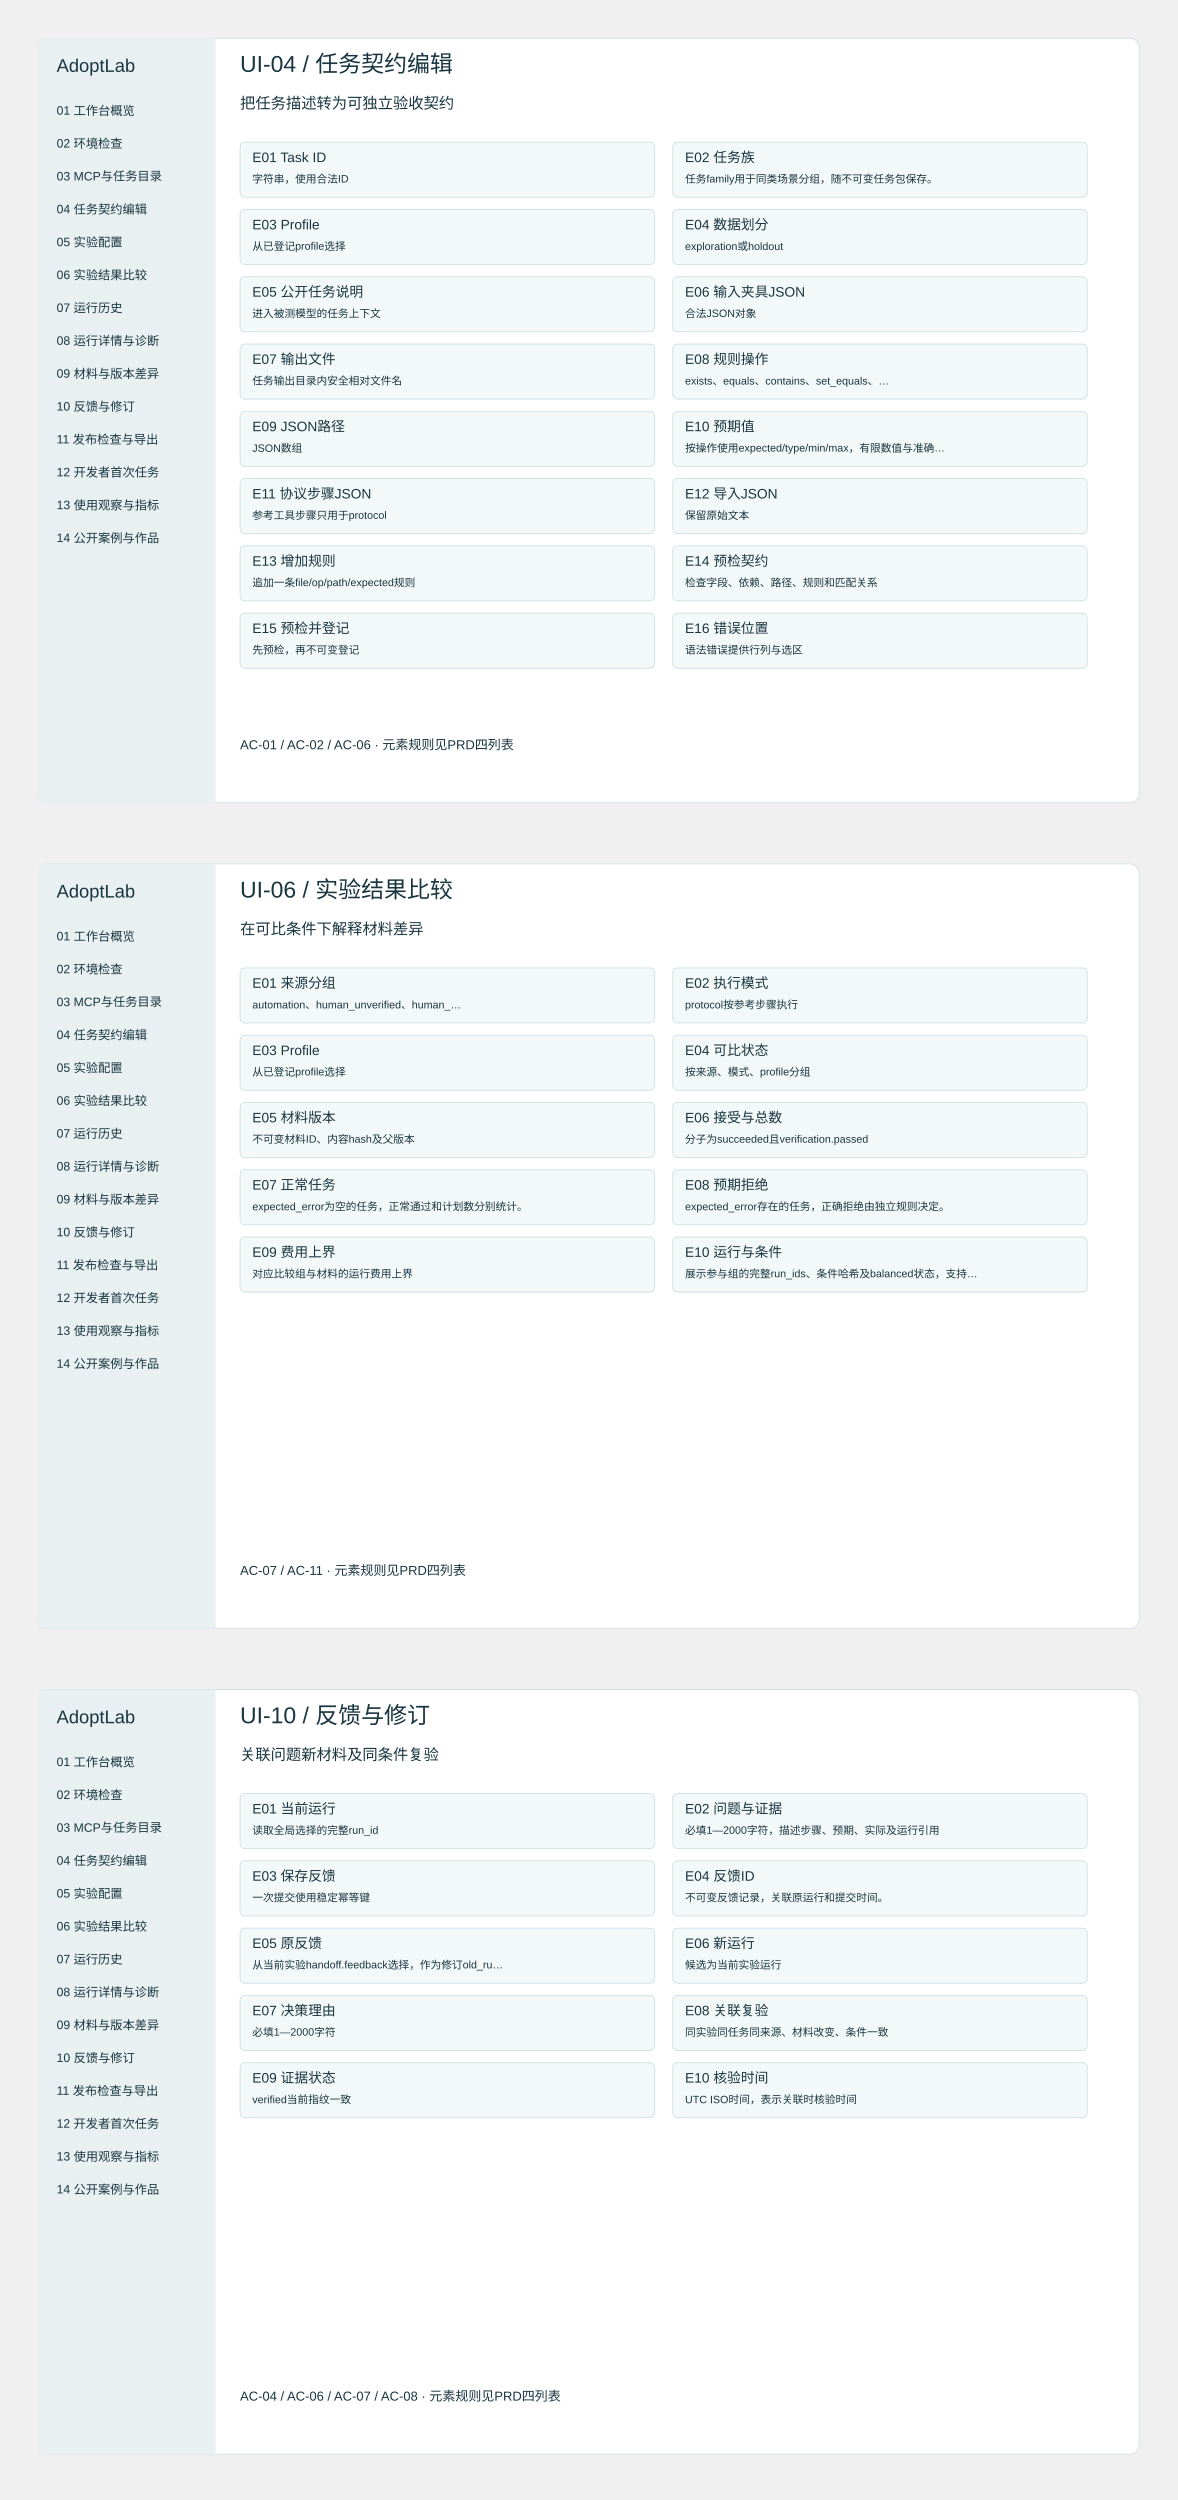
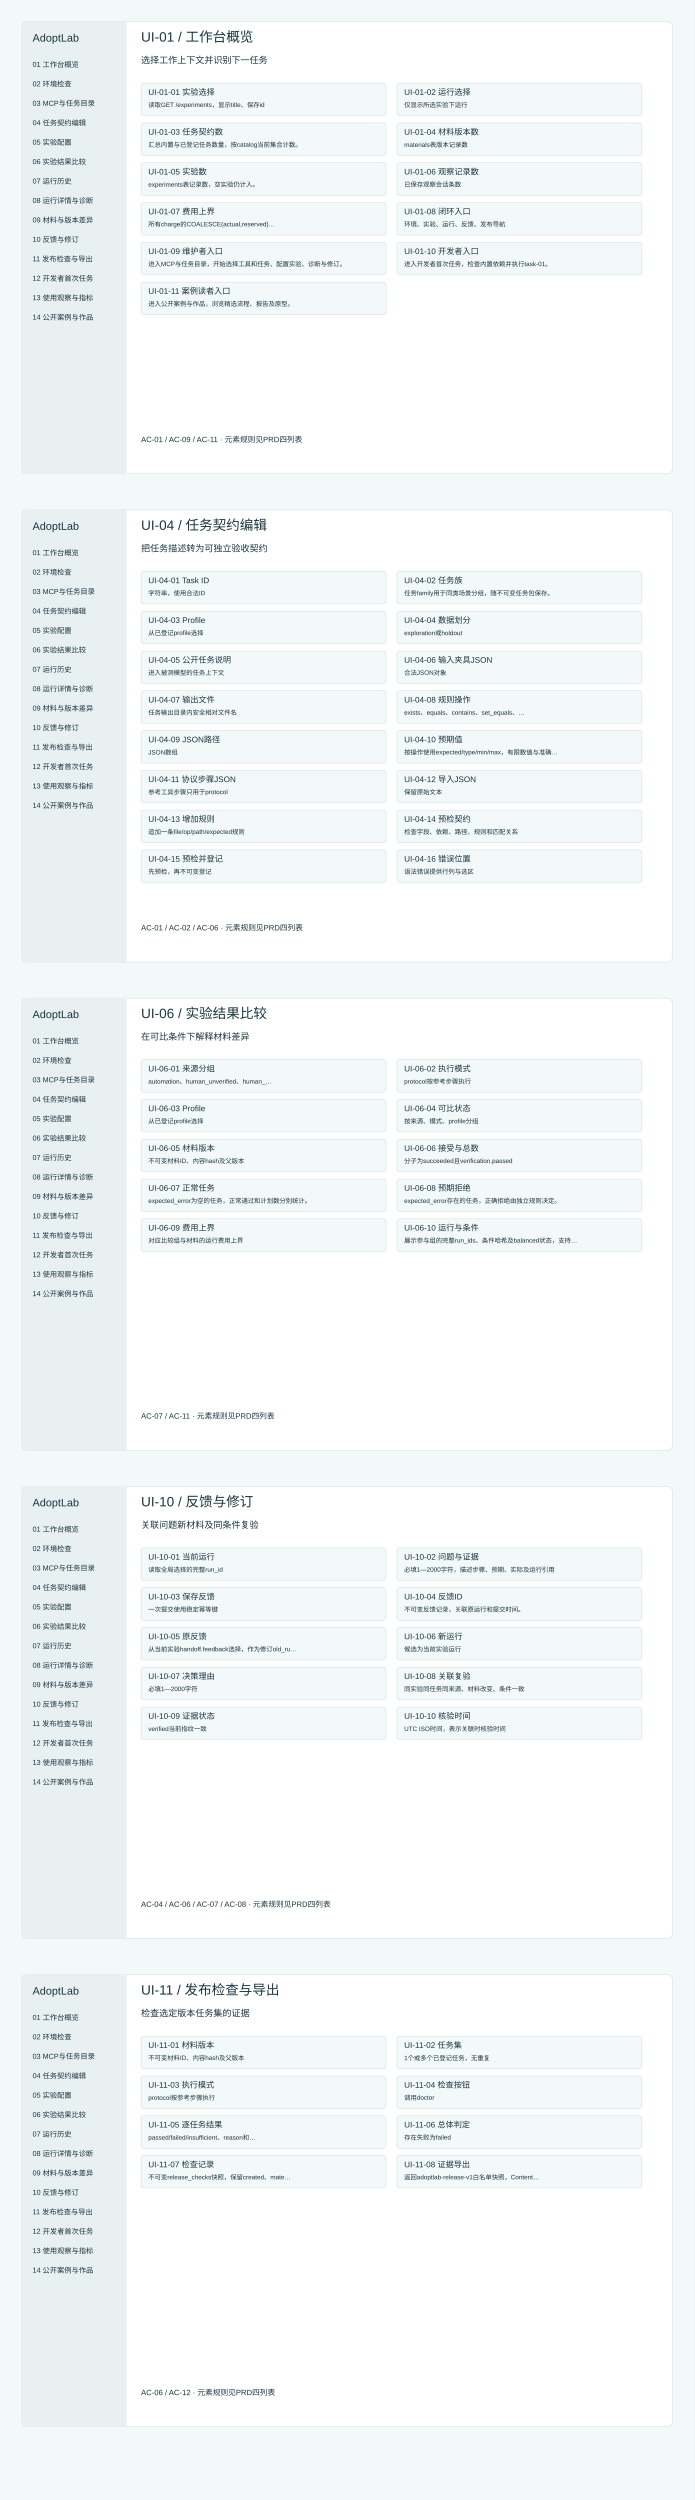
- <svg xmlns="http://www.w3.org/2000/svg" width="1540" height="3270" viewBox="0 0 1540 3270" font-family="Microsoft YaHei,Arial,sans-serif" fill="#19353f">
-   <g id="UI-04" transform="translate(50,50)">
-     <rect width="1440" height="1000" rx="12" fill="white" stroke="#c9dce2" />
-     <rect width="232" height="1000" fill="#e8f0f2" />
-     <text x="24" y="44" font-size="24">
-       <tspan x="24" dy="0">AdoptLab</tspan>
-     </text>
-     <text x="264" y="44" font-size="30">
-       <tspan x="264" dy="0">UI-04 / 任务契约编辑</tspan>
-     </text>
-     <text x="264" y="92" font-size="20">
-       <tspan x="264" dy="0">把任务描述转为可独立验收契约</tspan>
-     </text>
-     <text x="24" y="100" font-size="16">
-       <tspan x="24" dy="0">01 工作台概览</tspan>
-     </text>
-     <text x="24" y="143" font-size="16">
-       <tspan x="24" dy="0">02 环境检查</tspan>
-     </text>
-     <text x="24" y="186" font-size="16">
-       <tspan x="24" dy="0">03 MCP与任务目录</tspan>
-     </text>
-     <text x="24" y="229" font-size="16">
-       <tspan x="24" dy="0">04 任务契约编辑</tspan>
-     </text>
-     <text x="24" y="272" font-size="16">
-       <tspan x="24" dy="0">05 实验配置</tspan>
-     </text>
-     <text x="24" y="315" font-size="16">
-       <tspan x="24" dy="0">06 实验结果比较</tspan>
-     </text>
-     <text x="24" y="358" font-size="16">
-       <tspan x="24" dy="0">07 运行历史</tspan>
-     </text>
-     <text x="24" y="401" font-size="16">
-       <tspan x="24" dy="0">08 运行详情与诊断</tspan>
-     </text>
-     <text x="24" y="444" font-size="16">
-       <tspan x="24" dy="0">09 材料与版本差异</tspan>
-     </text>
-     <text x="24" y="487" font-size="16">
-       <tspan x="24" dy="0">10 反馈与修订</tspan>
-     </text>
-     <text x="24" y="530" font-size="16">
-       <tspan x="24" dy="0">11 发布检查与导出</tspan>
-     </text>
-     <text x="24" y="573" font-size="16">
-       <tspan x="24" dy="0">12 开发者首次任务</tspan>
-     </text>
-     <text x="24" y="616" font-size="16">
-       <tspan x="24" dy="0">13 使用观察与指标</tspan>
-     </text>
-     <text x="24" y="659" font-size="16">
-       <tspan x="24" dy="0">14 公开案例与作品</tspan>
-     </text>
-     <g id="UI-04-E01">
-       <rect x="264" y="136" width="542" height="72" rx="6" fill="#f3f8f9" stroke="#c9dce2" />
-       <text x="280" y="162" font-size="18">
-         <tspan x="280" dy="0">E01  Task ID</tspan>
-       </text>
-       <text x="280" y="189" font-size="14">
-         <tspan x="280" dy="0">字符串，使用合法ID</tspan>
+ <svg xmlns="http://www.w3.org/2000/svg" width="1536" height="5530" viewBox="0 0 1536 5530">
+   <rect width="100%" height="100%" fill="#f3f8f9" />
+   <g font-family="Microsoft YaHei,Arial,sans-serif" fill="#19353f">
+     <g id="UI-01" transform="translate(48,48)">
+       <rect width="1440" height="1000" rx="12" fill="white" stroke="#c9dce2" />
+       <rect width="232" height="1000" fill="#e8f0f2" />
+       <text x="24" y="44" font-size="24">
+         <tspan x="24" dy="0">AdoptLab</tspan>
+       </text>
+       <text x="264" y="44" font-size="30">
+         <tspan x="264" dy="0">UI-01 / 工作台概览</tspan>
+       </text>
+       <text x="264" y="92" font-size="20">
+         <tspan x="264" dy="0">选择工作上下文并识别下一任务</tspan>
+       </text>
+       <text x="24" y="100" font-size="16">
+         <tspan x="24" dy="0">01 工作台概览</tspan>
+       </text>
+       <text x="24" y="143" font-size="16">
+         <tspan x="24" dy="0">02 环境检查</tspan>
+       </text>
+       <text x="24" y="186" font-size="16">
+         <tspan x="24" dy="0">03 MCP与任务目录</tspan>
+       </text>
+       <text x="24" y="229" font-size="16">
+         <tspan x="24" dy="0">04 任务契约编辑</tspan>
+       </text>
+       <text x="24" y="272" font-size="16">
+         <tspan x="24" dy="0">05 实验配置</tspan>
+       </text>
+       <text x="24" y="315" font-size="16">
+         <tspan x="24" dy="0">06 实验结果比较</tspan>
+       </text>
+       <text x="24" y="358" font-size="16">
+         <tspan x="24" dy="0">07 运行历史</tspan>
+       </text>
+       <text x="24" y="401" font-size="16">
+         <tspan x="24" dy="0">08 运行详情与诊断</tspan>
+       </text>
+       <text x="24" y="444" font-size="16">
+         <tspan x="24" dy="0">09 材料与版本差异</tspan>
+       </text>
+       <text x="24" y="487" font-size="16">
+         <tspan x="24" dy="0">10 反馈与修订</tspan>
+       </text>
+       <text x="24" y="530" font-size="16">
+         <tspan x="24" dy="0">11 发布检查与导出</tspan>
+       </text>
+       <text x="24" y="573" font-size="16">
+         <tspan x="24" dy="0">12 开发者首次任务</tspan>
+       </text>
+       <text x="24" y="616" font-size="16">
+         <tspan x="24" dy="0">13 使用观察与指标</tspan>
+       </text>
+       <text x="24" y="659" font-size="16">
+         <tspan x="24" dy="0">14 公开案例与作品</tspan>
+       </text>
+       <g id="UI-01-01">
+         <rect x="264" y="136" width="542" height="72" rx="6" fill="#f3f8f9" stroke="#c9dce2" />
+         <text x="280" y="162" font-size="18">
+           <tspan x="280" dy="0">UI-01-01  实验选择</tspan>
+         </text>
+         <text x="280" y="189" font-size="14">
+           <tspan x="280" dy="0">读取GET /experiments，显示title、保存id</tspan>
+         </text>
+       </g>
+       <g id="UI-01-02">
+         <rect x="830" y="136" width="542" height="72" rx="6" fill="#f3f8f9" stroke="#c9dce2" />
+         <text x="846" y="162" font-size="18">
+           <tspan x="846" dy="0">UI-01-02  运行选择</tspan>
+         </text>
+         <text x="846" y="189" font-size="14">
+           <tspan x="846" dy="0">仅显示所选实验下运行</tspan>
+         </text>
+       </g>
+       <g id="UI-01-03">
+         <rect x="264" y="224" width="542" height="72" rx="6" fill="#f3f8f9" stroke="#c9dce2" />
+         <text x="280" y="250" font-size="18">
+           <tspan x="280" dy="0">UI-01-03  任务契约数</tspan>
+         </text>
+         <text x="280" y="277" font-size="14">
+           <tspan x="280" dy="0">汇总内置与已登记任务数量，按catalog当前集合计数。</tspan>
+         </text>
+       </g>
+       <g id="UI-01-04">
+         <rect x="830" y="224" width="542" height="72" rx="6" fill="#f3f8f9" stroke="#c9dce2" />
+         <text x="846" y="250" font-size="18">
+           <tspan x="846" dy="0">UI-01-04  材料版本数</tspan>
+         </text>
+         <text x="846" y="277" font-size="14">
+           <tspan x="846" dy="0">materials表版本记录数</tspan>
+         </text>
+       </g>
+       <g id="UI-01-05">
+         <rect x="264" y="312" width="542" height="72" rx="6" fill="#f3f8f9" stroke="#c9dce2" />
+         <text x="280" y="338" font-size="18">
+           <tspan x="280" dy="0">UI-01-05  实验数</tspan>
+         </text>
+         <text x="280" y="365" font-size="14">
+           <tspan x="280" dy="0">experiments表记录数，空实验仍计入。</tspan>
+         </text>
+       </g>
+       <g id="UI-01-06">
+         <rect x="830" y="312" width="542" height="72" rx="6" fill="#f3f8f9" stroke="#c9dce2" />
+         <text x="846" y="338" font-size="18">
+           <tspan x="846" dy="0">UI-01-06  观察记录数</tspan>
+         </text>
+         <text x="846" y="365" font-size="14">
+           <tspan x="846" dy="0">已保存观察会话条数</tspan>
+         </text>
+       </g>
+       <g id="UI-01-07">
+         <rect x="264" y="400" width="542" height="72" rx="6" fill="#f3f8f9" stroke="#c9dce2" />
+         <text x="280" y="426" font-size="18">
+           <tspan x="280" dy="0">UI-01-07  费用上界</tspan>
+         </text>
+         <text x="280" y="453" font-size="14">
+           <tspan x="280" dy="0">所有charge的COALESCE(actual,reserved)…</tspan>
+         </text>
+       </g>
+       <g id="UI-01-08">
+         <rect x="830" y="400" width="542" height="72" rx="6" fill="#f3f8f9" stroke="#c9dce2" />
+         <text x="846" y="426" font-size="18">
+           <tspan x="846" dy="0">UI-01-08  闭环入口</tspan>
+         </text>
+         <text x="846" y="453" font-size="14">
+           <tspan x="846" dy="0">环境、实验、运行、反馈、发布导航</tspan>
+         </text>
+       </g>
+       <g id="UI-01-09">
+         <rect x="264" y="488" width="542" height="72" rx="6" fill="#f3f8f9" stroke="#c9dce2" />
+         <text x="280" y="514" font-size="18">
+           <tspan x="280" dy="0">UI-01-09  维护者入口</tspan>
+         </text>
+         <text x="280" y="541" font-size="14">
+           <tspan x="280" dy="0">进入MCP与任务目录，开始选择工具和任务、配置实验、诊断与修订。</tspan>
+         </text>
+       </g>
+       <g id="UI-01-10">
+         <rect x="830" y="488" width="542" height="72" rx="6" fill="#f3f8f9" stroke="#c9dce2" />
+         <text x="846" y="514" font-size="18">
+           <tspan x="846" dy="0">UI-01-10  开发者入口</tspan>
+         </text>
+         <text x="846" y="541" font-size="14">
+           <tspan x="846" dy="0">进入开发者首次任务，检查内置依赖并执行task-01。</tspan>
+         </text>
+       </g>
+       <g id="UI-01-11">
+         <rect x="264" y="576" width="542" height="72" rx="6" fill="#f3f8f9" stroke="#c9dce2" />
+         <text x="280" y="602" font-size="18">
+           <tspan x="280" dy="0">UI-01-11  案例读者入口</tspan>
+         </text>
+         <text x="280" y="629" font-size="14">
+           <tspan x="280" dy="0">进入公开案例与作品，浏览精选流程、报告及原型。</tspan>
+         </text>
+       </g>
+       <text x="264" y="930" font-size="17">
+         <tspan x="264" dy="0">AC-01 / AC-09 / AC-11 · 元素规则见PRD四列表</tspan>
      </text>
    </g>
-     <g id="UI-04-E02">
-       <rect x="830" y="136" width="542" height="72" rx="6" fill="#f3f8f9" stroke="#c9dce2" />
-       <text x="846" y="162" font-size="18">
-         <tspan x="846" dy="0">E02  任务族</tspan>
-       </text>
-       <text x="846" y="189" font-size="14">
-         <tspan x="846" dy="0">任务family用于同类场景分组，随不可变任务包保存。</tspan>
+     <g id="UI-04" transform="translate(48,1128)">
+       <rect width="1440" height="1000" rx="12" fill="white" stroke="#c9dce2" />
+       <rect width="232" height="1000" fill="#e8f0f2" />
+       <text x="24" y="44" font-size="24">
+         <tspan x="24" dy="0">AdoptLab</tspan>
+       </text>
+       <text x="264" y="44" font-size="30">
+         <tspan x="264" dy="0">UI-04 / 任务契约编辑</tspan>
+       </text>
+       <text x="264" y="92" font-size="20">
+         <tspan x="264" dy="0">把任务描述转为可独立验收契约</tspan>
+       </text>
+       <text x="24" y="100" font-size="16">
+         <tspan x="24" dy="0">01 工作台概览</tspan>
+       </text>
+       <text x="24" y="143" font-size="16">
+         <tspan x="24" dy="0">02 环境检查</tspan>
+       </text>
+       <text x="24" y="186" font-size="16">
+         <tspan x="24" dy="0">03 MCP与任务目录</tspan>
+       </text>
+       <text x="24" y="229" font-size="16">
+         <tspan x="24" dy="0">04 任务契约编辑</tspan>
+       </text>
+       <text x="24" y="272" font-size="16">
+         <tspan x="24" dy="0">05 实验配置</tspan>
+       </text>
+       <text x="24" y="315" font-size="16">
+         <tspan x="24" dy="0">06 实验结果比较</tspan>
+       </text>
+       <text x="24" y="358" font-size="16">
+         <tspan x="24" dy="0">07 运行历史</tspan>
+       </text>
+       <text x="24" y="401" font-size="16">
+         <tspan x="24" dy="0">08 运行详情与诊断</tspan>
+       </text>
+       <text x="24" y="444" font-size="16">
+         <tspan x="24" dy="0">09 材料与版本差异</tspan>
+       </text>
+       <text x="24" y="487" font-size="16">
+         <tspan x="24" dy="0">10 反馈与修订</tspan>
+       </text>
+       <text x="24" y="530" font-size="16">
+         <tspan x="24" dy="0">11 发布检查与导出</tspan>
+       </text>
+       <text x="24" y="573" font-size="16">
+         <tspan x="24" dy="0">12 开发者首次任务</tspan>
+       </text>
+       <text x="24" y="616" font-size="16">
+         <tspan x="24" dy="0">13 使用观察与指标</tspan>
+       </text>
+       <text x="24" y="659" font-size="16">
+         <tspan x="24" dy="0">14 公开案例与作品</tspan>
+       </text>
+       <g id="UI-04-01">
+         <rect x="264" y="136" width="542" height="72" rx="6" fill="#f3f8f9" stroke="#c9dce2" />
+         <text x="280" y="162" font-size="18">
+           <tspan x="280" dy="0">UI-04-01  Task ID</tspan>
+         </text>
+         <text x="280" y="189" font-size="14">
+           <tspan x="280" dy="0">字符串，使用合法ID</tspan>
+         </text>
+       </g>
+       <g id="UI-04-02">
+         <rect x="830" y="136" width="542" height="72" rx="6" fill="#f3f8f9" stroke="#c9dce2" />
+         <text x="846" y="162" font-size="18">
+           <tspan x="846" dy="0">UI-04-02  任务族</tspan>
+         </text>
+         <text x="846" y="189" font-size="14">
+           <tspan x="846" dy="0">任务family用于同类场景分组，随不可变任务包保存。</tspan>
+         </text>
+       </g>
+       <g id="UI-04-03">
+         <rect x="264" y="224" width="542" height="72" rx="6" fill="#f3f8f9" stroke="#c9dce2" />
+         <text x="280" y="250" font-size="18">
+           <tspan x="280" dy="0">UI-04-03  Profile</tspan>
+         </text>
+         <text x="280" y="277" font-size="14">
+           <tspan x="280" dy="0">从已登记profile选择</tspan>
+         </text>
+       </g>
+       <g id="UI-04-04">
+         <rect x="830" y="224" width="542" height="72" rx="6" fill="#f3f8f9" stroke="#c9dce2" />
+         <text x="846" y="250" font-size="18">
+           <tspan x="846" dy="0">UI-04-04  数据划分</tspan>
+         </text>
+         <text x="846" y="277" font-size="14">
+           <tspan x="846" dy="0">exploration或holdout</tspan>
+         </text>
+       </g>
+       <g id="UI-04-05">
+         <rect x="264" y="312" width="542" height="72" rx="6" fill="#f3f8f9" stroke="#c9dce2" />
+         <text x="280" y="338" font-size="18">
+           <tspan x="280" dy="0">UI-04-05  公开任务说明</tspan>
+         </text>
+         <text x="280" y="365" font-size="14">
+           <tspan x="280" dy="0">进入被测模型的任务上下文</tspan>
+         </text>
+       </g>
+       <g id="UI-04-06">
+         <rect x="830" y="312" width="542" height="72" rx="6" fill="#f3f8f9" stroke="#c9dce2" />
+         <text x="846" y="338" font-size="18">
+           <tspan x="846" dy="0">UI-04-06  输入夹具JSON</tspan>
+         </text>
+         <text x="846" y="365" font-size="14">
+           <tspan x="846" dy="0">合法JSON对象</tspan>
+         </text>
+       </g>
+       <g id="UI-04-07">
+         <rect x="264" y="400" width="542" height="72" rx="6" fill="#f3f8f9" stroke="#c9dce2" />
+         <text x="280" y="426" font-size="18">
+           <tspan x="280" dy="0">UI-04-07  输出文件</tspan>
+         </text>
+         <text x="280" y="453" font-size="14">
+           <tspan x="280" dy="0">任务输出目录内安全相对文件名</tspan>
+         </text>
+       </g>
+       <g id="UI-04-08">
+         <rect x="830" y="400" width="542" height="72" rx="6" fill="#f3f8f9" stroke="#c9dce2" />
+         <text x="846" y="426" font-size="18">
+           <tspan x="846" dy="0">UI-04-08  规则操作</tspan>
+         </text>
+         <text x="846" y="453" font-size="14">
+           <tspan x="846" dy="0">exists、equals、contains、set_equals、…</tspan>
+         </text>
+       </g>
+       <g id="UI-04-09">
+         <rect x="264" y="488" width="542" height="72" rx="6" fill="#f3f8f9" stroke="#c9dce2" />
+         <text x="280" y="514" font-size="18">
+           <tspan x="280" dy="0">UI-04-09  JSON路径</tspan>
+         </text>
+         <text x="280" y="541" font-size="14">
+           <tspan x="280" dy="0">JSON数组</tspan>
+         </text>
+       </g>
+       <g id="UI-04-10">
+         <rect x="830" y="488" width="542" height="72" rx="6" fill="#f3f8f9" stroke="#c9dce2" />
+         <text x="846" y="514" font-size="18">
+           <tspan x="846" dy="0">UI-04-10  预期值</tspan>
+         </text>
+         <text x="846" y="541" font-size="14">
+           <tspan x="846" dy="0">按操作使用expected/type/min/max，有限数值与准确…</tspan>
+         </text>
+       </g>
+       <g id="UI-04-11">
+         <rect x="264" y="576" width="542" height="72" rx="6" fill="#f3f8f9" stroke="#c9dce2" />
+         <text x="280" y="602" font-size="18">
+           <tspan x="280" dy="0">UI-04-11  协议步骤JSON</tspan>
+         </text>
+         <text x="280" y="629" font-size="14">
+           <tspan x="280" dy="0">参考工具步骤只用于protocol</tspan>
+         </text>
+       </g>
+       <g id="UI-04-12">
+         <rect x="830" y="576" width="542" height="72" rx="6" fill="#f3f8f9" stroke="#c9dce2" />
+         <text x="846" y="602" font-size="18">
+           <tspan x="846" dy="0">UI-04-12  导入JSON</tspan>
+         </text>
+         <text x="846" y="629" font-size="14">
+           <tspan x="846" dy="0">保留原始文本</tspan>
+         </text>
+       </g>
+       <g id="UI-04-13">
+         <rect x="264" y="664" width="542" height="72" rx="6" fill="#f3f8f9" stroke="#c9dce2" />
+         <text x="280" y="690" font-size="18">
+           <tspan x="280" dy="0">UI-04-13  增加规则</tspan>
+         </text>
+         <text x="280" y="717" font-size="14">
+           <tspan x="280" dy="0">追加一条file/op/path/expected规则</tspan>
+         </text>
+       </g>
+       <g id="UI-04-14">
+         <rect x="830" y="664" width="542" height="72" rx="6" fill="#f3f8f9" stroke="#c9dce2" />
+         <text x="846" y="690" font-size="18">
+           <tspan x="846" dy="0">UI-04-14  预检契约</tspan>
+         </text>
+         <text x="846" y="717" font-size="14">
+           <tspan x="846" dy="0">检查字段、依赖、路径、规则和匹配关系</tspan>
+         </text>
+       </g>
+       <g id="UI-04-15">
+         <rect x="264" y="752" width="542" height="72" rx="6" fill="#f3f8f9" stroke="#c9dce2" />
+         <text x="280" y="778" font-size="18">
+           <tspan x="280" dy="0">UI-04-15  预检并登记</tspan>
+         </text>
+         <text x="280" y="805" font-size="14">
+           <tspan x="280" dy="0">先预检，再不可变登记</tspan>
+         </text>
+       </g>
+       <g id="UI-04-16">
+         <rect x="830" y="752" width="542" height="72" rx="6" fill="#f3f8f9" stroke="#c9dce2" />
+         <text x="846" y="778" font-size="18">
+           <tspan x="846" dy="0">UI-04-16  错误位置</tspan>
+         </text>
+         <text x="846" y="805" font-size="14">
+           <tspan x="846" dy="0">语法错误提供行列与选区</tspan>
+         </text>
+       </g>
+       <text x="264" y="930" font-size="17">
+         <tspan x="264" dy="0">AC-01 / AC-02 / AC-06 · 元素规则见PRD四列表</tspan>
      </text>
    </g>
-     <g id="UI-04-E03">
-       <rect x="264" y="224" width="542" height="72" rx="6" fill="#f3f8f9" stroke="#c9dce2" />
-       <text x="280" y="250" font-size="18">
-         <tspan x="280" dy="0">E03  Profile</tspan>
-       </text>
-       <text x="280" y="277" font-size="14">
-         <tspan x="280" dy="0">从已登记profile选择</tspan>
+     <g id="UI-06" transform="translate(48,2208)">
+       <rect width="1440" height="1000" rx="12" fill="white" stroke="#c9dce2" />
+       <rect width="232" height="1000" fill="#e8f0f2" />
+       <text x="24" y="44" font-size="24">
+         <tspan x="24" dy="0">AdoptLab</tspan>
+       </text>
+       <text x="264" y="44" font-size="30">
+         <tspan x="264" dy="0">UI-06 / 实验结果比较</tspan>
+       </text>
+       <text x="264" y="92" font-size="20">
+         <tspan x="264" dy="0">在可比条件下解释材料差异</tspan>
+       </text>
+       <text x="24" y="100" font-size="16">
+         <tspan x="24" dy="0">01 工作台概览</tspan>
+       </text>
+       <text x="24" y="143" font-size="16">
+         <tspan x="24" dy="0">02 环境检查</tspan>
+       </text>
+       <text x="24" y="186" font-size="16">
+         <tspan x="24" dy="0">03 MCP与任务目录</tspan>
+       </text>
+       <text x="24" y="229" font-size="16">
+         <tspan x="24" dy="0">04 任务契约编辑</tspan>
+       </text>
+       <text x="24" y="272" font-size="16">
+         <tspan x="24" dy="0">05 实验配置</tspan>
+       </text>
+       <text x="24" y="315" font-size="16">
+         <tspan x="24" dy="0">06 实验结果比较</tspan>
+       </text>
+       <text x="24" y="358" font-size="16">
+         <tspan x="24" dy="0">07 运行历史</tspan>
+       </text>
+       <text x="24" y="401" font-size="16">
+         <tspan x="24" dy="0">08 运行详情与诊断</tspan>
+       </text>
+       <text x="24" y="444" font-size="16">
+         <tspan x="24" dy="0">09 材料与版本差异</tspan>
+       </text>
+       <text x="24" y="487" font-size="16">
+         <tspan x="24" dy="0">10 反馈与修订</tspan>
+       </text>
+       <text x="24" y="530" font-size="16">
+         <tspan x="24" dy="0">11 发布检查与导出</tspan>
+       </text>
+       <text x="24" y="573" font-size="16">
+         <tspan x="24" dy="0">12 开发者首次任务</tspan>
+       </text>
+       <text x="24" y="616" font-size="16">
+         <tspan x="24" dy="0">13 使用观察与指标</tspan>
+       </text>
+       <text x="24" y="659" font-size="16">
+         <tspan x="24" dy="0">14 公开案例与作品</tspan>
+       </text>
+       <g id="UI-06-01">
+         <rect x="264" y="136" width="542" height="72" rx="6" fill="#f3f8f9" stroke="#c9dce2" />
+         <text x="280" y="162" font-size="18">
+           <tspan x="280" dy="0">UI-06-01  来源分组</tspan>
+         </text>
+         <text x="280" y="189" font-size="14">
+           <tspan x="280" dy="0">automation、human_unverified、human_…</tspan>
+         </text>
+       </g>
+       <g id="UI-06-02">
+         <rect x="830" y="136" width="542" height="72" rx="6" fill="#f3f8f9" stroke="#c9dce2" />
+         <text x="846" y="162" font-size="18">
+           <tspan x="846" dy="0">UI-06-02  执行模式</tspan>
+         </text>
+         <text x="846" y="189" font-size="14">
+           <tspan x="846" dy="0">protocol按参考步骤执行</tspan>
+         </text>
+       </g>
+       <g id="UI-06-03">
+         <rect x="264" y="224" width="542" height="72" rx="6" fill="#f3f8f9" stroke="#c9dce2" />
+         <text x="280" y="250" font-size="18">
+           <tspan x="280" dy="0">UI-06-03  Profile</tspan>
+         </text>
+         <text x="280" y="277" font-size="14">
+           <tspan x="280" dy="0">从已登记profile选择</tspan>
+         </text>
+       </g>
+       <g id="UI-06-04">
+         <rect x="830" y="224" width="542" height="72" rx="6" fill="#f3f8f9" stroke="#c9dce2" />
+         <text x="846" y="250" font-size="18">
+           <tspan x="846" dy="0">UI-06-04  可比状态</tspan>
+         </text>
+         <text x="846" y="277" font-size="14">
+           <tspan x="846" dy="0">按来源、模式、profile分组</tspan>
+         </text>
+       </g>
+       <g id="UI-06-05">
+         <rect x="264" y="312" width="542" height="72" rx="6" fill="#f3f8f9" stroke="#c9dce2" />
+         <text x="280" y="338" font-size="18">
+           <tspan x="280" dy="0">UI-06-05  材料版本</tspan>
+         </text>
+         <text x="280" y="365" font-size="14">
+           <tspan x="280" dy="0">不可变材料ID、内容hash及父版本</tspan>
+         </text>
+       </g>
+       <g id="UI-06-06">
+         <rect x="830" y="312" width="542" height="72" rx="6" fill="#f3f8f9" stroke="#c9dce2" />
+         <text x="846" y="338" font-size="18">
+           <tspan x="846" dy="0">UI-06-06  接受与总数</tspan>
+         </text>
+         <text x="846" y="365" font-size="14">
+           <tspan x="846" dy="0">分子为succeeded且verification.passed</tspan>
+         </text>
+       </g>
+       <g id="UI-06-07">
+         <rect x="264" y="400" width="542" height="72" rx="6" fill="#f3f8f9" stroke="#c9dce2" />
+         <text x="280" y="426" font-size="18">
+           <tspan x="280" dy="0">UI-06-07  正常任务</tspan>
+         </text>
+         <text x="280" y="453" font-size="14">
+           <tspan x="280" dy="0">expected_error为空的任务，正常通过和计划数分别统计。</tspan>
+         </text>
+       </g>
+       <g id="UI-06-08">
+         <rect x="830" y="400" width="542" height="72" rx="6" fill="#f3f8f9" stroke="#c9dce2" />
+         <text x="846" y="426" font-size="18">
+           <tspan x="846" dy="0">UI-06-08  预期拒绝</tspan>
+         </text>
+         <text x="846" y="453" font-size="14">
+           <tspan x="846" dy="0">expected_error存在的任务，正确拒绝由独立规则决定。</tspan>
+         </text>
+       </g>
+       <g id="UI-06-09">
+         <rect x="264" y="488" width="542" height="72" rx="6" fill="#f3f8f9" stroke="#c9dce2" />
+         <text x="280" y="514" font-size="18">
+           <tspan x="280" dy="0">UI-06-09  费用上界</tspan>
+         </text>
+         <text x="280" y="541" font-size="14">
+           <tspan x="280" dy="0">对应比较组与材料的运行费用上界</tspan>
+         </text>
+       </g>
+       <g id="UI-06-10">
+         <rect x="830" y="488" width="542" height="72" rx="6" fill="#f3f8f9" stroke="#c9dce2" />
+         <text x="846" y="514" font-size="18">
+           <tspan x="846" dy="0">UI-06-10  运行与条件</tspan>
+         </text>
+         <text x="846" y="541" font-size="14">
+           <tspan x="846" dy="0">展示参与组的完整run_ids、条件哈希及balanced状态，支持…</tspan>
+         </text>
+       </g>
+       <text x="264" y="930" font-size="17">
+         <tspan x="264" dy="0">AC-07 / AC-11 · 元素规则见PRD四列表</tspan>
      </text>
    </g>
-     <g id="UI-04-E04">
-       <rect x="830" y="224" width="542" height="72" rx="6" fill="#f3f8f9" stroke="#c9dce2" />
-       <text x="846" y="250" font-size="18">
-         <tspan x="846" dy="0">E04  数据划分</tspan>
-       </text>
-       <text x="846" y="277" font-size="14">
-         <tspan x="846" dy="0">exploration或holdout</tspan>
+     <g id="UI-10" transform="translate(48,3288)">
+       <rect width="1440" height="1000" rx="12" fill="white" stroke="#c9dce2" />
+       <rect width="232" height="1000" fill="#e8f0f2" />
+       <text x="24" y="44" font-size="24">
+         <tspan x="24" dy="0">AdoptLab</tspan>
+       </text>
+       <text x="264" y="44" font-size="30">
+         <tspan x="264" dy="0">UI-10 / 反馈与修订</tspan>
+       </text>
+       <text x="264" y="92" font-size="20">
+         <tspan x="264" dy="0">关联问题新材料及同条件复验</tspan>
+       </text>
+       <text x="24" y="100" font-size="16">
+         <tspan x="24" dy="0">01 工作台概览</tspan>
+       </text>
+       <text x="24" y="143" font-size="16">
+         <tspan x="24" dy="0">02 环境检查</tspan>
+       </text>
+       <text x="24" y="186" font-size="16">
+         <tspan x="24" dy="0">03 MCP与任务目录</tspan>
+       </text>
+       <text x="24" y="229" font-size="16">
+         <tspan x="24" dy="0">04 任务契约编辑</tspan>
+       </text>
+       <text x="24" y="272" font-size="16">
+         <tspan x="24" dy="0">05 实验配置</tspan>
+       </text>
+       <text x="24" y="315" font-size="16">
+         <tspan x="24" dy="0">06 实验结果比较</tspan>
+       </text>
+       <text x="24" y="358" font-size="16">
+         <tspan x="24" dy="0">07 运行历史</tspan>
+       </text>
+       <text x="24" y="401" font-size="16">
+         <tspan x="24" dy="0">08 运行详情与诊断</tspan>
+       </text>
+       <text x="24" y="444" font-size="16">
+         <tspan x="24" dy="0">09 材料与版本差异</tspan>
+       </text>
+       <text x="24" y="487" font-size="16">
+         <tspan x="24" dy="0">10 反馈与修订</tspan>
+       </text>
+       <text x="24" y="530" font-size="16">
+         <tspan x="24" dy="0">11 发布检查与导出</tspan>
+       </text>
+       <text x="24" y="573" font-size="16">
+         <tspan x="24" dy="0">12 开发者首次任务</tspan>
+       </text>
+       <text x="24" y="616" font-size="16">
+         <tspan x="24" dy="0">13 使用观察与指标</tspan>
+       </text>
+       <text x="24" y="659" font-size="16">
+         <tspan x="24" dy="0">14 公开案例与作品</tspan>
+       </text>
+       <g id="UI-10-01">
+         <rect x="264" y="136" width="542" height="72" rx="6" fill="#f3f8f9" stroke="#c9dce2" />
+         <text x="280" y="162" font-size="18">
+           <tspan x="280" dy="0">UI-10-01  当前运行</tspan>
+         </text>
+         <text x="280" y="189" font-size="14">
+           <tspan x="280" dy="0">读取全局选择的完整run_id</tspan>
+         </text>
+       </g>
+       <g id="UI-10-02">
+         <rect x="830" y="136" width="542" height="72" rx="6" fill="#f3f8f9" stroke="#c9dce2" />
+         <text x="846" y="162" font-size="18">
+           <tspan x="846" dy="0">UI-10-02  问题与证据</tspan>
+         </text>
+         <text x="846" y="189" font-size="14">
+           <tspan x="846" dy="0">必填1—2000字符，描述步骤、预期、实际及运行引用</tspan>
+         </text>
+       </g>
+       <g id="UI-10-03">
+         <rect x="264" y="224" width="542" height="72" rx="6" fill="#f3f8f9" stroke="#c9dce2" />
+         <text x="280" y="250" font-size="18">
+           <tspan x="280" dy="0">UI-10-03  保存反馈</tspan>
+         </text>
+         <text x="280" y="277" font-size="14">
+           <tspan x="280" dy="0">一次提交使用稳定幂等键</tspan>
+         </text>
+       </g>
+       <g id="UI-10-04">
+         <rect x="830" y="224" width="542" height="72" rx="6" fill="#f3f8f9" stroke="#c9dce2" />
+         <text x="846" y="250" font-size="18">
+           <tspan x="846" dy="0">UI-10-04  反馈ID</tspan>
+         </text>
+         <text x="846" y="277" font-size="14">
+           <tspan x="846" dy="0">不可变反馈记录，关联原运行和提交时间。</tspan>
+         </text>
+       </g>
+       <g id="UI-10-05">
+         <rect x="264" y="312" width="542" height="72" rx="6" fill="#f3f8f9" stroke="#c9dce2" />
+         <text x="280" y="338" font-size="18">
+           <tspan x="280" dy="0">UI-10-05  原反馈</tspan>
+         </text>
+         <text x="280" y="365" font-size="14">
+           <tspan x="280" dy="0">从当前实验handoff.feedback选择，作为修订old_ru…</tspan>
+         </text>
+       </g>
+       <g id="UI-10-06">
+         <rect x="830" y="312" width="542" height="72" rx="6" fill="#f3f8f9" stroke="#c9dce2" />
+         <text x="846" y="338" font-size="18">
+           <tspan x="846" dy="0">UI-10-06  新运行</tspan>
+         </text>
+         <text x="846" y="365" font-size="14">
+           <tspan x="846" dy="0">候选为当前实验运行</tspan>
+         </text>
+       </g>
+       <g id="UI-10-07">
+         <rect x="264" y="400" width="542" height="72" rx="6" fill="#f3f8f9" stroke="#c9dce2" />
+         <text x="280" y="426" font-size="18">
+           <tspan x="280" dy="0">UI-10-07  决策理由</tspan>
+         </text>
+         <text x="280" y="453" font-size="14">
+           <tspan x="280" dy="0">必填1—2000字符</tspan>
+         </text>
+       </g>
+       <g id="UI-10-08">
+         <rect x="830" y="400" width="542" height="72" rx="6" fill="#f3f8f9" stroke="#c9dce2" />
+         <text x="846" y="426" font-size="18">
+           <tspan x="846" dy="0">UI-10-08  关联复验</tspan>
+         </text>
+         <text x="846" y="453" font-size="14">
+           <tspan x="846" dy="0">同实验同任务同来源、材料改变、条件一致</tspan>
+         </text>
+       </g>
+       <g id="UI-10-09">
+         <rect x="264" y="488" width="542" height="72" rx="6" fill="#f3f8f9" stroke="#c9dce2" />
+         <text x="280" y="514" font-size="18">
+           <tspan x="280" dy="0">UI-10-09  证据状态</tspan>
+         </text>
+         <text x="280" y="541" font-size="14">
+           <tspan x="280" dy="0">verified当前指纹一致</tspan>
+         </text>
+       </g>
+       <g id="UI-10-10">
+         <rect x="830" y="488" width="542" height="72" rx="6" fill="#f3f8f9" stroke="#c9dce2" />
+         <text x="846" y="514" font-size="18">
+           <tspan x="846" dy="0">UI-10-10  核验时间</tspan>
+         </text>
+         <text x="846" y="541" font-size="14">
+           <tspan x="846" dy="0">UTC ISO时间，表示关联时核验时间</tspan>
+         </text>
+       </g>
+       <text x="264" y="930" font-size="17">
+         <tspan x="264" dy="0">AC-04 / AC-06 / AC-07 / AC-08 · 元素规则见PRD四列表</tspan>
      </text>
    </g>
-     <g id="UI-04-E05">
-       <rect x="264" y="312" width="542" height="72" rx="6" fill="#f3f8f9" stroke="#c9dce2" />
-       <text x="280" y="338" font-size="18">
-         <tspan x="280" dy="0">E05  公开任务说明</tspan>
-       </text>
-       <text x="280" y="365" font-size="14">
-         <tspan x="280" dy="0">进入被测模型的任务上下文</tspan>
+     <g id="UI-11" transform="translate(48,4368)">
+       <rect width="1440" height="1000" rx="12" fill="white" stroke="#c9dce2" />
+       <rect width="232" height="1000" fill="#e8f0f2" />
+       <text x="24" y="44" font-size="24">
+         <tspan x="24" dy="0">AdoptLab</tspan>
+       </text>
+       <text x="264" y="44" font-size="30">
+         <tspan x="264" dy="0">UI-11 / 发布检查与导出</tspan>
+       </text>
+       <text x="264" y="92" font-size="20">
+         <tspan x="264" dy="0">检查选定版本任务集的证据</tspan>
+       </text>
+       <text x="24" y="100" font-size="16">
+         <tspan x="24" dy="0">01 工作台概览</tspan>
+       </text>
+       <text x="24" y="143" font-size="16">
+         <tspan x="24" dy="0">02 环境检查</tspan>
+       </text>
+       <text x="24" y="186" font-size="16">
+         <tspan x="24" dy="0">03 MCP与任务目录</tspan>
+       </text>
+       <text x="24" y="229" font-size="16">
+         <tspan x="24" dy="0">04 任务契约编辑</tspan>
+       </text>
+       <text x="24" y="272" font-size="16">
+         <tspan x="24" dy="0">05 实验配置</tspan>
+       </text>
+       <text x="24" y="315" font-size="16">
+         <tspan x="24" dy="0">06 实验结果比较</tspan>
+       </text>
+       <text x="24" y="358" font-size="16">
+         <tspan x="24" dy="0">07 运行历史</tspan>
+       </text>
+       <text x="24" y="401" font-size="16">
+         <tspan x="24" dy="0">08 运行详情与诊断</tspan>
+       </text>
+       <text x="24" y="444" font-size="16">
+         <tspan x="24" dy="0">09 材料与版本差异</tspan>
+       </text>
+       <text x="24" y="487" font-size="16">
+         <tspan x="24" dy="0">10 反馈与修订</tspan>
+       </text>
+       <text x="24" y="530" font-size="16">
+         <tspan x="24" dy="0">11 发布检查与导出</tspan>
+       </text>
+       <text x="24" y="573" font-size="16">
+         <tspan x="24" dy="0">12 开发者首次任务</tspan>
+       </text>
+       <text x="24" y="616" font-size="16">
+         <tspan x="24" dy="0">13 使用观察与指标</tspan>
+       </text>
+       <text x="24" y="659" font-size="16">
+         <tspan x="24" dy="0">14 公开案例与作品</tspan>
+       </text>
+       <g id="UI-11-01">
+         <rect x="264" y="136" width="542" height="72" rx="6" fill="#f3f8f9" stroke="#c9dce2" />
+         <text x="280" y="162" font-size="18">
+           <tspan x="280" dy="0">UI-11-01  材料版本</tspan>
+         </text>
+         <text x="280" y="189" font-size="14">
+           <tspan x="280" dy="0">不可变材料ID、内容hash及父版本</tspan>
+         </text>
+       </g>
+       <g id="UI-11-02">
+         <rect x="830" y="136" width="542" height="72" rx="6" fill="#f3f8f9" stroke="#c9dce2" />
+         <text x="846" y="162" font-size="18">
+           <tspan x="846" dy="0">UI-11-02  任务集</tspan>
+         </text>
+         <text x="846" y="189" font-size="14">
+           <tspan x="846" dy="0">1个或多个已登记任务，无重复</tspan>
+         </text>
+       </g>
+       <g id="UI-11-03">
+         <rect x="264" y="224" width="542" height="72" rx="6" fill="#f3f8f9" stroke="#c9dce2" />
+         <text x="280" y="250" font-size="18">
+           <tspan x="280" dy="0">UI-11-03  执行模式</tspan>
+         </text>
+         <text x="280" y="277" font-size="14">
+           <tspan x="280" dy="0">protocol按参考步骤执行</tspan>
+         </text>
+       </g>
+       <g id="UI-11-04">
+         <rect x="830" y="224" width="542" height="72" rx="6" fill="#f3f8f9" stroke="#c9dce2" />
+         <text x="846" y="250" font-size="18">
+           <tspan x="846" dy="0">UI-11-04  检查按钮</tspan>
+         </text>
+         <text x="846" y="277" font-size="14">
+           <tspan x="846" dy="0">调用doctor</tspan>
+         </text>
+       </g>
+       <g id="UI-11-05">
+         <rect x="264" y="312" width="542" height="72" rx="6" fill="#f3f8f9" stroke="#c9dce2" />
+         <text x="280" y="338" font-size="18">
+           <tspan x="280" dy="0">UI-11-05  逐任务结果</tspan>
+         </text>
+         <text x="280" y="365" font-size="14">
+           <tspan x="280" dy="0">passed/failed/insufficient、reason和…</tspan>
+         </text>
+       </g>
+       <g id="UI-11-06">
+         <rect x="830" y="312" width="542" height="72" rx="6" fill="#f3f8f9" stroke="#c9dce2" />
+         <text x="846" y="338" font-size="18">
+           <tspan x="846" dy="0">UI-11-06  总体判定</tspan>
+         </text>
+         <text x="846" y="365" font-size="14">
+           <tspan x="846" dy="0">存在失败为failed</tspan>
+         </text>
+       </g>
+       <g id="UI-11-07">
+         <rect x="264" y="400" width="542" height="72" rx="6" fill="#f3f8f9" stroke="#c9dce2" />
+         <text x="280" y="426" font-size="18">
+           <tspan x="280" dy="0">UI-11-07  检查记录</tspan>
+         </text>
+         <text x="280" y="453" font-size="14">
+           <tspan x="280" dy="0">不可变release_checks快照，保留created、mate…</tspan>
+         </text>
+       </g>
+       <g id="UI-11-08">
+         <rect x="830" y="400" width="542" height="72" rx="6" fill="#f3f8f9" stroke="#c9dce2" />
+         <text x="846" y="426" font-size="18">
+           <tspan x="846" dy="0">UI-11-08  证据导出</tspan>
+         </text>
+         <text x="846" y="453" font-size="14">
+           <tspan x="846" dy="0">返回adoptlab-release-v1白名单快照，Content…</tspan>
+         </text>
+       </g>
+       <text x="264" y="930" font-size="17">
+         <tspan x="264" dy="0">AC-06 / AC-12 · 元素规则见PRD四列表</tspan>
      </text>
    </g>
-     <g id="UI-04-E06">
-       <rect x="830" y="312" width="542" height="72" rx="6" fill="#f3f8f9" stroke="#c9dce2" />
-       <text x="846" y="338" font-size="18">
-         <tspan x="846" dy="0">E06  输入夹具JSON</tspan>
-       </text>
-       <text x="846" y="365" font-size="14">
-         <tspan x="846" dy="0">合法JSON对象</tspan>
-       </text>
-     </g>
-     <g id="UI-04-E07">
-       <rect x="264" y="400" width="542" height="72" rx="6" fill="#f3f8f9" stroke="#c9dce2" />
-       <text x="280" y="426" font-size="18">
-         <tspan x="280" dy="0">E07  输出文件</tspan>
-       </text>
-       <text x="280" y="453" font-size="14">
-         <tspan x="280" dy="0">任务输出目录内安全相对文件名</tspan>
-       </text>
-     </g>
-     <g id="UI-04-E08">
-       <rect x="830" y="400" width="542" height="72" rx="6" fill="#f3f8f9" stroke="#c9dce2" />
-       <text x="846" y="426" font-size="18">
-         <tspan x="846" dy="0">E08  规则操作</tspan>
-       </text>
-       <text x="846" y="453" font-size="14">
-         <tspan x="846" dy="0">exists、equals、contains、set_equals、…</tspan>
-       </text>
-     </g>
-     <g id="UI-04-E09">
-       <rect x="264" y="488" width="542" height="72" rx="6" fill="#f3f8f9" stroke="#c9dce2" />
-       <text x="280" y="514" font-size="18">
-         <tspan x="280" dy="0">E09  JSON路径</tspan>
-       </text>
-       <text x="280" y="541" font-size="14">
-         <tspan x="280" dy="0">JSON数组</tspan>
-       </text>
-     </g>
-     <g id="UI-04-E10">
-       <rect x="830" y="488" width="542" height="72" rx="6" fill="#f3f8f9" stroke="#c9dce2" />
-       <text x="846" y="514" font-size="18">
-         <tspan x="846" dy="0">E10  预期值</tspan>
-       </text>
-       <text x="846" y="541" font-size="14">
-         <tspan x="846" dy="0">按操作使用expected/type/min/max，有限数值与准确…</tspan>
-       </text>
-     </g>
-     <g id="UI-04-E11">
-       <rect x="264" y="576" width="542" height="72" rx="6" fill="#f3f8f9" stroke="#c9dce2" />
-       <text x="280" y="602" font-size="18">
-         <tspan x="280" dy="0">E11  协议步骤JSON</tspan>
-       </text>
-       <text x="280" y="629" font-size="14">
-         <tspan x="280" dy="0">参考工具步骤只用于protocol</tspan>
-       </text>
-     </g>
-     <g id="UI-04-E12">
-       <rect x="830" y="576" width="542" height="72" rx="6" fill="#f3f8f9" stroke="#c9dce2" />
-       <text x="846" y="602" font-size="18">
-         <tspan x="846" dy="0">E12  导入JSON</tspan>
-       </text>
-       <text x="846" y="629" font-size="14">
-         <tspan x="846" dy="0">保留原始文本</tspan>
-       </text>
-     </g>
-     <g id="UI-04-E13">
-       <rect x="264" y="664" width="542" height="72" rx="6" fill="#f3f8f9" stroke="#c9dce2" />
-       <text x="280" y="690" font-size="18">
-         <tspan x="280" dy="0">E13  增加规则</tspan>
-       </text>
-       <text x="280" y="717" font-size="14">
-         <tspan x="280" dy="0">追加一条file/op/path/expected规则</tspan>
-       </text>
-     </g>
-     <g id="UI-04-E14">
-       <rect x="830" y="664" width="542" height="72" rx="6" fill="#f3f8f9" stroke="#c9dce2" />
-       <text x="846" y="690" font-size="18">
-         <tspan x="846" dy="0">E14  预检契约</tspan>
-       </text>
-       <text x="846" y="717" font-size="14">
-         <tspan x="846" dy="0">检查字段、依赖、路径、规则和匹配关系</tspan>
-       </text>
-     </g>
-     <g id="UI-04-E15">
-       <rect x="264" y="752" width="542" height="72" rx="6" fill="#f3f8f9" stroke="#c9dce2" />
-       <text x="280" y="778" font-size="18">
-         <tspan x="280" dy="0">E15  预检并登记</tspan>
-       </text>
-       <text x="280" y="805" font-size="14">
-         <tspan x="280" dy="0">先预检，再不可变登记</tspan>
-       </text>
-     </g>
-     <g id="UI-04-E16">
-       <rect x="830" y="752" width="542" height="72" rx="6" fill="#f3f8f9" stroke="#c9dce2" />
-       <text x="846" y="778" font-size="18">
-         <tspan x="846" dy="0">E16  错误位置</tspan>
-       </text>
-       <text x="846" y="805" font-size="14">
-         <tspan x="846" dy="0">语法错误提供行列与选区</tspan>
-       </text>
-     </g>
-     <text x="264" y="930" font-size="17">
-       <tspan x="264" dy="0">AC-01 / AC-02 / AC-06 · 元素规则见PRD四列表</tspan>
-     </text>
-   </g>
-   <g id="UI-06" transform="translate(50,1130)">
-     <rect width="1440" height="1000" rx="12" fill="white" stroke="#c9dce2" />
-     <rect width="232" height="1000" fill="#e8f0f2" />
-     <text x="24" y="44" font-size="24">
-       <tspan x="24" dy="0">AdoptLab</tspan>
-     </text>
-     <text x="264" y="44" font-size="30">
-       <tspan x="264" dy="0">UI-06 / 实验结果比较</tspan>
-     </text>
-     <text x="264" y="92" font-size="20">
-       <tspan x="264" dy="0">在可比条件下解释材料差异</tspan>
-     </text>
-     <text x="24" y="100" font-size="16">
-       <tspan x="24" dy="0">01 工作台概览</tspan>
-     </text>
-     <text x="24" y="143" font-size="16">
-       <tspan x="24" dy="0">02 环境检查</tspan>
-     </text>
-     <text x="24" y="186" font-size="16">
-       <tspan x="24" dy="0">03 MCP与任务目录</tspan>
-     </text>
-     <text x="24" y="229" font-size="16">
-       <tspan x="24" dy="0">04 任务契约编辑</tspan>
-     </text>
-     <text x="24" y="272" font-size="16">
-       <tspan x="24" dy="0">05 实验配置</tspan>
-     </text>
-     <text x="24" y="315" font-size="16">
-       <tspan x="24" dy="0">06 实验结果比较</tspan>
-     </text>
-     <text x="24" y="358" font-size="16">
-       <tspan x="24" dy="0">07 运行历史</tspan>
-     </text>
-     <text x="24" y="401" font-size="16">
-       <tspan x="24" dy="0">08 运行详情与诊断</tspan>
-     </text>
-     <text x="24" y="444" font-size="16">
-       <tspan x="24" dy="0">09 材料与版本差异</tspan>
-     </text>
-     <text x="24" y="487" font-size="16">
-       <tspan x="24" dy="0">10 反馈与修订</tspan>
-     </text>
-     <text x="24" y="530" font-size="16">
-       <tspan x="24" dy="0">11 发布检查与导出</tspan>
-     </text>
-     <text x="24" y="573" font-size="16">
-       <tspan x="24" dy="0">12 开发者首次任务</tspan>
-     </text>
-     <text x="24" y="616" font-size="16">
-       <tspan x="24" dy="0">13 使用观察与指标</tspan>
-     </text>
-     <text x="24" y="659" font-size="16">
-       <tspan x="24" dy="0">14 公开案例与作品</tspan>
-     </text>
-     <g id="UI-06-E01">
-       <rect x="264" y="136" width="542" height="72" rx="6" fill="#f3f8f9" stroke="#c9dce2" />
-       <text x="280" y="162" font-size="18">
-         <tspan x="280" dy="0">E01  来源分组</tspan>
-       </text>
-       <text x="280" y="189" font-size="14">
-         <tspan x="280" dy="0">automation、human_unverified、human_…</tspan>
-       </text>
-     </g>
-     <g id="UI-06-E02">
-       <rect x="830" y="136" width="542" height="72" rx="6" fill="#f3f8f9" stroke="#c9dce2" />
-       <text x="846" y="162" font-size="18">
-         <tspan x="846" dy="0">E02  执行模式</tspan>
-       </text>
-       <text x="846" y="189" font-size="14">
-         <tspan x="846" dy="0">protocol按参考步骤执行</tspan>
-       </text>
-     </g>
-     <g id="UI-06-E03">
-       <rect x="264" y="224" width="542" height="72" rx="6" fill="#f3f8f9" stroke="#c9dce2" />
-       <text x="280" y="250" font-size="18">
-         <tspan x="280" dy="0">E03  Profile</tspan>
-       </text>
-       <text x="280" y="277" font-size="14">
-         <tspan x="280" dy="0">从已登记profile选择</tspan>
-       </text>
-     </g>
-     <g id="UI-06-E04">
-       <rect x="830" y="224" width="542" height="72" rx="6" fill="#f3f8f9" stroke="#c9dce2" />
-       <text x="846" y="250" font-size="18">
-         <tspan x="846" dy="0">E04  可比状态</tspan>
-       </text>
-       <text x="846" y="277" font-size="14">
-         <tspan x="846" dy="0">按来源、模式、profile分组</tspan>
-       </text>
-     </g>
-     <g id="UI-06-E05">
-       <rect x="264" y="312" width="542" height="72" rx="6" fill="#f3f8f9" stroke="#c9dce2" />
-       <text x="280" y="338" font-size="18">
-         <tspan x="280" dy="0">E05  材料版本</tspan>
-       </text>
-       <text x="280" y="365" font-size="14">
-         <tspan x="280" dy="0">不可变材料ID、内容hash及父版本</tspan>
-       </text>
-     </g>
-     <g id="UI-06-E06">
-       <rect x="830" y="312" width="542" height="72" rx="6" fill="#f3f8f9" stroke="#c9dce2" />
-       <text x="846" y="338" font-size="18">
-         <tspan x="846" dy="0">E06  接受与总数</tspan>
-       </text>
-       <text x="846" y="365" font-size="14">
-         <tspan x="846" dy="0">分子为succeeded且verification.passed</tspan>
-       </text>
-     </g>
-     <g id="UI-06-E07">
-       <rect x="264" y="400" width="542" height="72" rx="6" fill="#f3f8f9" stroke="#c9dce2" />
-       <text x="280" y="426" font-size="18">
-         <tspan x="280" dy="0">E07  正常任务</tspan>
-       </text>
-       <text x="280" y="453" font-size="14">
-         <tspan x="280" dy="0">expected_error为空的任务，正常通过和计划数分别统计。</tspan>
-       </text>
-     </g>
-     <g id="UI-06-E08">
-       <rect x="830" y="400" width="542" height="72" rx="6" fill="#f3f8f9" stroke="#c9dce2" />
-       <text x="846" y="426" font-size="18">
-         <tspan x="846" dy="0">E08  预期拒绝</tspan>
-       </text>
-       <text x="846" y="453" font-size="14">
-         <tspan x="846" dy="0">expected_error存在的任务，正确拒绝由独立规则决定。</tspan>
-       </text>
-     </g>
-     <g id="UI-06-E09">
-       <rect x="264" y="488" width="542" height="72" rx="6" fill="#f3f8f9" stroke="#c9dce2" />
-       <text x="280" y="514" font-size="18">
-         <tspan x="280" dy="0">E09  费用上界</tspan>
-       </text>
-       <text x="280" y="541" font-size="14">
-         <tspan x="280" dy="0">对应比较组与材料的运行费用上界</tspan>
-       </text>
-     </g>
-     <g id="UI-06-E10">
-       <rect x="830" y="488" width="542" height="72" rx="6" fill="#f3f8f9" stroke="#c9dce2" />
-       <text x="846" y="514" font-size="18">
-         <tspan x="846" dy="0">E10  运行与条件</tspan>
-       </text>
-       <text x="846" y="541" font-size="14">
-         <tspan x="846" dy="0">展示参与组的完整run_ids、条件哈希及balanced状态，支持…</tspan>
-       </text>
-     </g>
-     <text x="264" y="930" font-size="17">
-       <tspan x="264" dy="0">AC-07 / AC-11 · 元素规则见PRD四列表</tspan>
-     </text>
-   </g>
-   <g id="UI-10" transform="translate(50,2210)">
-     <rect width="1440" height="1000" rx="12" fill="white" stroke="#c9dce2" />
-     <rect width="232" height="1000" fill="#e8f0f2" />
-     <text x="24" y="44" font-size="24">
-       <tspan x="24" dy="0">AdoptLab</tspan>
-     </text>
-     <text x="264" y="44" font-size="30">
-       <tspan x="264" dy="0">UI-10 / 反馈与修订</tspan>
-     </text>
-     <text x="264" y="92" font-size="20">
-       <tspan x="264" dy="0">关联问题新材料及同条件复验</tspan>
-     </text>
-     <text x="24" y="100" font-size="16">
-       <tspan x="24" dy="0">01 工作台概览</tspan>
-     </text>
-     <text x="24" y="143" font-size="16">
-       <tspan x="24" dy="0">02 环境检查</tspan>
-     </text>
-     <text x="24" y="186" font-size="16">
-       <tspan x="24" dy="0">03 MCP与任务目录</tspan>
-     </text>
-     <text x="24" y="229" font-size="16">
-       <tspan x="24" dy="0">04 任务契约编辑</tspan>
-     </text>
-     <text x="24" y="272" font-size="16">
-       <tspan x="24" dy="0">05 实验配置</tspan>
-     </text>
-     <text x="24" y="315" font-size="16">
-       <tspan x="24" dy="0">06 实验结果比较</tspan>
-     </text>
-     <text x="24" y="358" font-size="16">
-       <tspan x="24" dy="0">07 运行历史</tspan>
-     </text>
-     <text x="24" y="401" font-size="16">
-       <tspan x="24" dy="0">08 运行详情与诊断</tspan>
-     </text>
-     <text x="24" y="444" font-size="16">
-       <tspan x="24" dy="0">09 材料与版本差异</tspan>
-     </text>
-     <text x="24" y="487" font-size="16">
-       <tspan x="24" dy="0">10 反馈与修订</tspan>
-     </text>
-     <text x="24" y="530" font-size="16">
-       <tspan x="24" dy="0">11 发布检查与导出</tspan>
-     </text>
-     <text x="24" y="573" font-size="16">
-       <tspan x="24" dy="0">12 开发者首次任务</tspan>
-     </text>
-     <text x="24" y="616" font-size="16">
-       <tspan x="24" dy="0">13 使用观察与指标</tspan>
-     </text>
-     <text x="24" y="659" font-size="16">
-       <tspan x="24" dy="0">14 公开案例与作品</tspan>
-     </text>
-     <g id="UI-10-E01">
-       <rect x="264" y="136" width="542" height="72" rx="6" fill="#f3f8f9" stroke="#c9dce2" />
-       <text x="280" y="162" font-size="18">
-         <tspan x="280" dy="0">E01  当前运行</tspan>
-       </text>
-       <text x="280" y="189" font-size="14">
-         <tspan x="280" dy="0">读取全局选择的完整run_id</tspan>
-       </text>
-     </g>
-     <g id="UI-10-E02">
-       <rect x="830" y="136" width="542" height="72" rx="6" fill="#f3f8f9" stroke="#c9dce2" />
-       <text x="846" y="162" font-size="18">
-         <tspan x="846" dy="0">E02  问题与证据</tspan>
-       </text>
-       <text x="846" y="189" font-size="14">
-         <tspan x="846" dy="0">必填1—2000字符，描述步骤、预期、实际及运行引用</tspan>
-       </text>
-     </g>
-     <g id="UI-10-E03">
-       <rect x="264" y="224" width="542" height="72" rx="6" fill="#f3f8f9" stroke="#c9dce2" />
-       <text x="280" y="250" font-size="18">
-         <tspan x="280" dy="0">E03  保存反馈</tspan>
-       </text>
-       <text x="280" y="277" font-size="14">
-         <tspan x="280" dy="0">一次提交使用稳定幂等键</tspan>
-       </text>
-     </g>
-     <g id="UI-10-E04">
-       <rect x="830" y="224" width="542" height="72" rx="6" fill="#f3f8f9" stroke="#c9dce2" />
-       <text x="846" y="250" font-size="18">
-         <tspan x="846" dy="0">E04  反馈ID</tspan>
-       </text>
-       <text x="846" y="277" font-size="14">
-         <tspan x="846" dy="0">不可变反馈记录，关联原运行和提交时间。</tspan>
-       </text>
-     </g>
-     <g id="UI-10-E05">
-       <rect x="264" y="312" width="542" height="72" rx="6" fill="#f3f8f9" stroke="#c9dce2" />
-       <text x="280" y="338" font-size="18">
-         <tspan x="280" dy="0">E05  原反馈</tspan>
-       </text>
-       <text x="280" y="365" font-size="14">
-         <tspan x="280" dy="0">从当前实验handoff.feedback选择，作为修订old_ru…</tspan>
-       </text>
-     </g>
-     <g id="UI-10-E06">
-       <rect x="830" y="312" width="542" height="72" rx="6" fill="#f3f8f9" stroke="#c9dce2" />
-       <text x="846" y="338" font-size="18">
-         <tspan x="846" dy="0">E06  新运行</tspan>
-       </text>
-       <text x="846" y="365" font-size="14">
-         <tspan x="846" dy="0">候选为当前实验运行</tspan>
-       </text>
-     </g>
-     <g id="UI-10-E07">
-       <rect x="264" y="400" width="542" height="72" rx="6" fill="#f3f8f9" stroke="#c9dce2" />
-       <text x="280" y="426" font-size="18">
-         <tspan x="280" dy="0">E07  决策理由</tspan>
-       </text>
-       <text x="280" y="453" font-size="14">
-         <tspan x="280" dy="0">必填1—2000字符</tspan>
-       </text>
-     </g>
-     <g id="UI-10-E08">
-       <rect x="830" y="400" width="542" height="72" rx="6" fill="#f3f8f9" stroke="#c9dce2" />
-       <text x="846" y="426" font-size="18">
-         <tspan x="846" dy="0">E08  关联复验</tspan>
-       </text>
-       <text x="846" y="453" font-size="14">
-         <tspan x="846" dy="0">同实验同任务同来源、材料改变、条件一致</tspan>
-       </text>
-     </g>
-     <g id="UI-10-E09">
-       <rect x="264" y="488" width="542" height="72" rx="6" fill="#f3f8f9" stroke="#c9dce2" />
-       <text x="280" y="514" font-size="18">
-         <tspan x="280" dy="0">E09  证据状态</tspan>
-       </text>
-       <text x="280" y="541" font-size="14">
-         <tspan x="280" dy="0">verified当前指纹一致</tspan>
-       </text>
-     </g>
-     <g id="UI-10-E10">
-       <rect x="830" y="488" width="542" height="72" rx="6" fill="#f3f8f9" stroke="#c9dce2" />
-       <text x="846" y="514" font-size="18">
-         <tspan x="846" dy="0">E10  核验时间</tspan>
-       </text>
-       <text x="846" y="541" font-size="14">
-         <tspan x="846" dy="0">UTC ISO时间，表示关联时核验时间</tspan>
-       </text>
-     </g>
-     <text x="264" y="930" font-size="17">
-       <tspan x="264" dy="0">AC-04 / AC-06 / AC-07 / AC-08 · 元素规则见PRD四列表</tspan>
-     </text>
  </g>
</svg>
